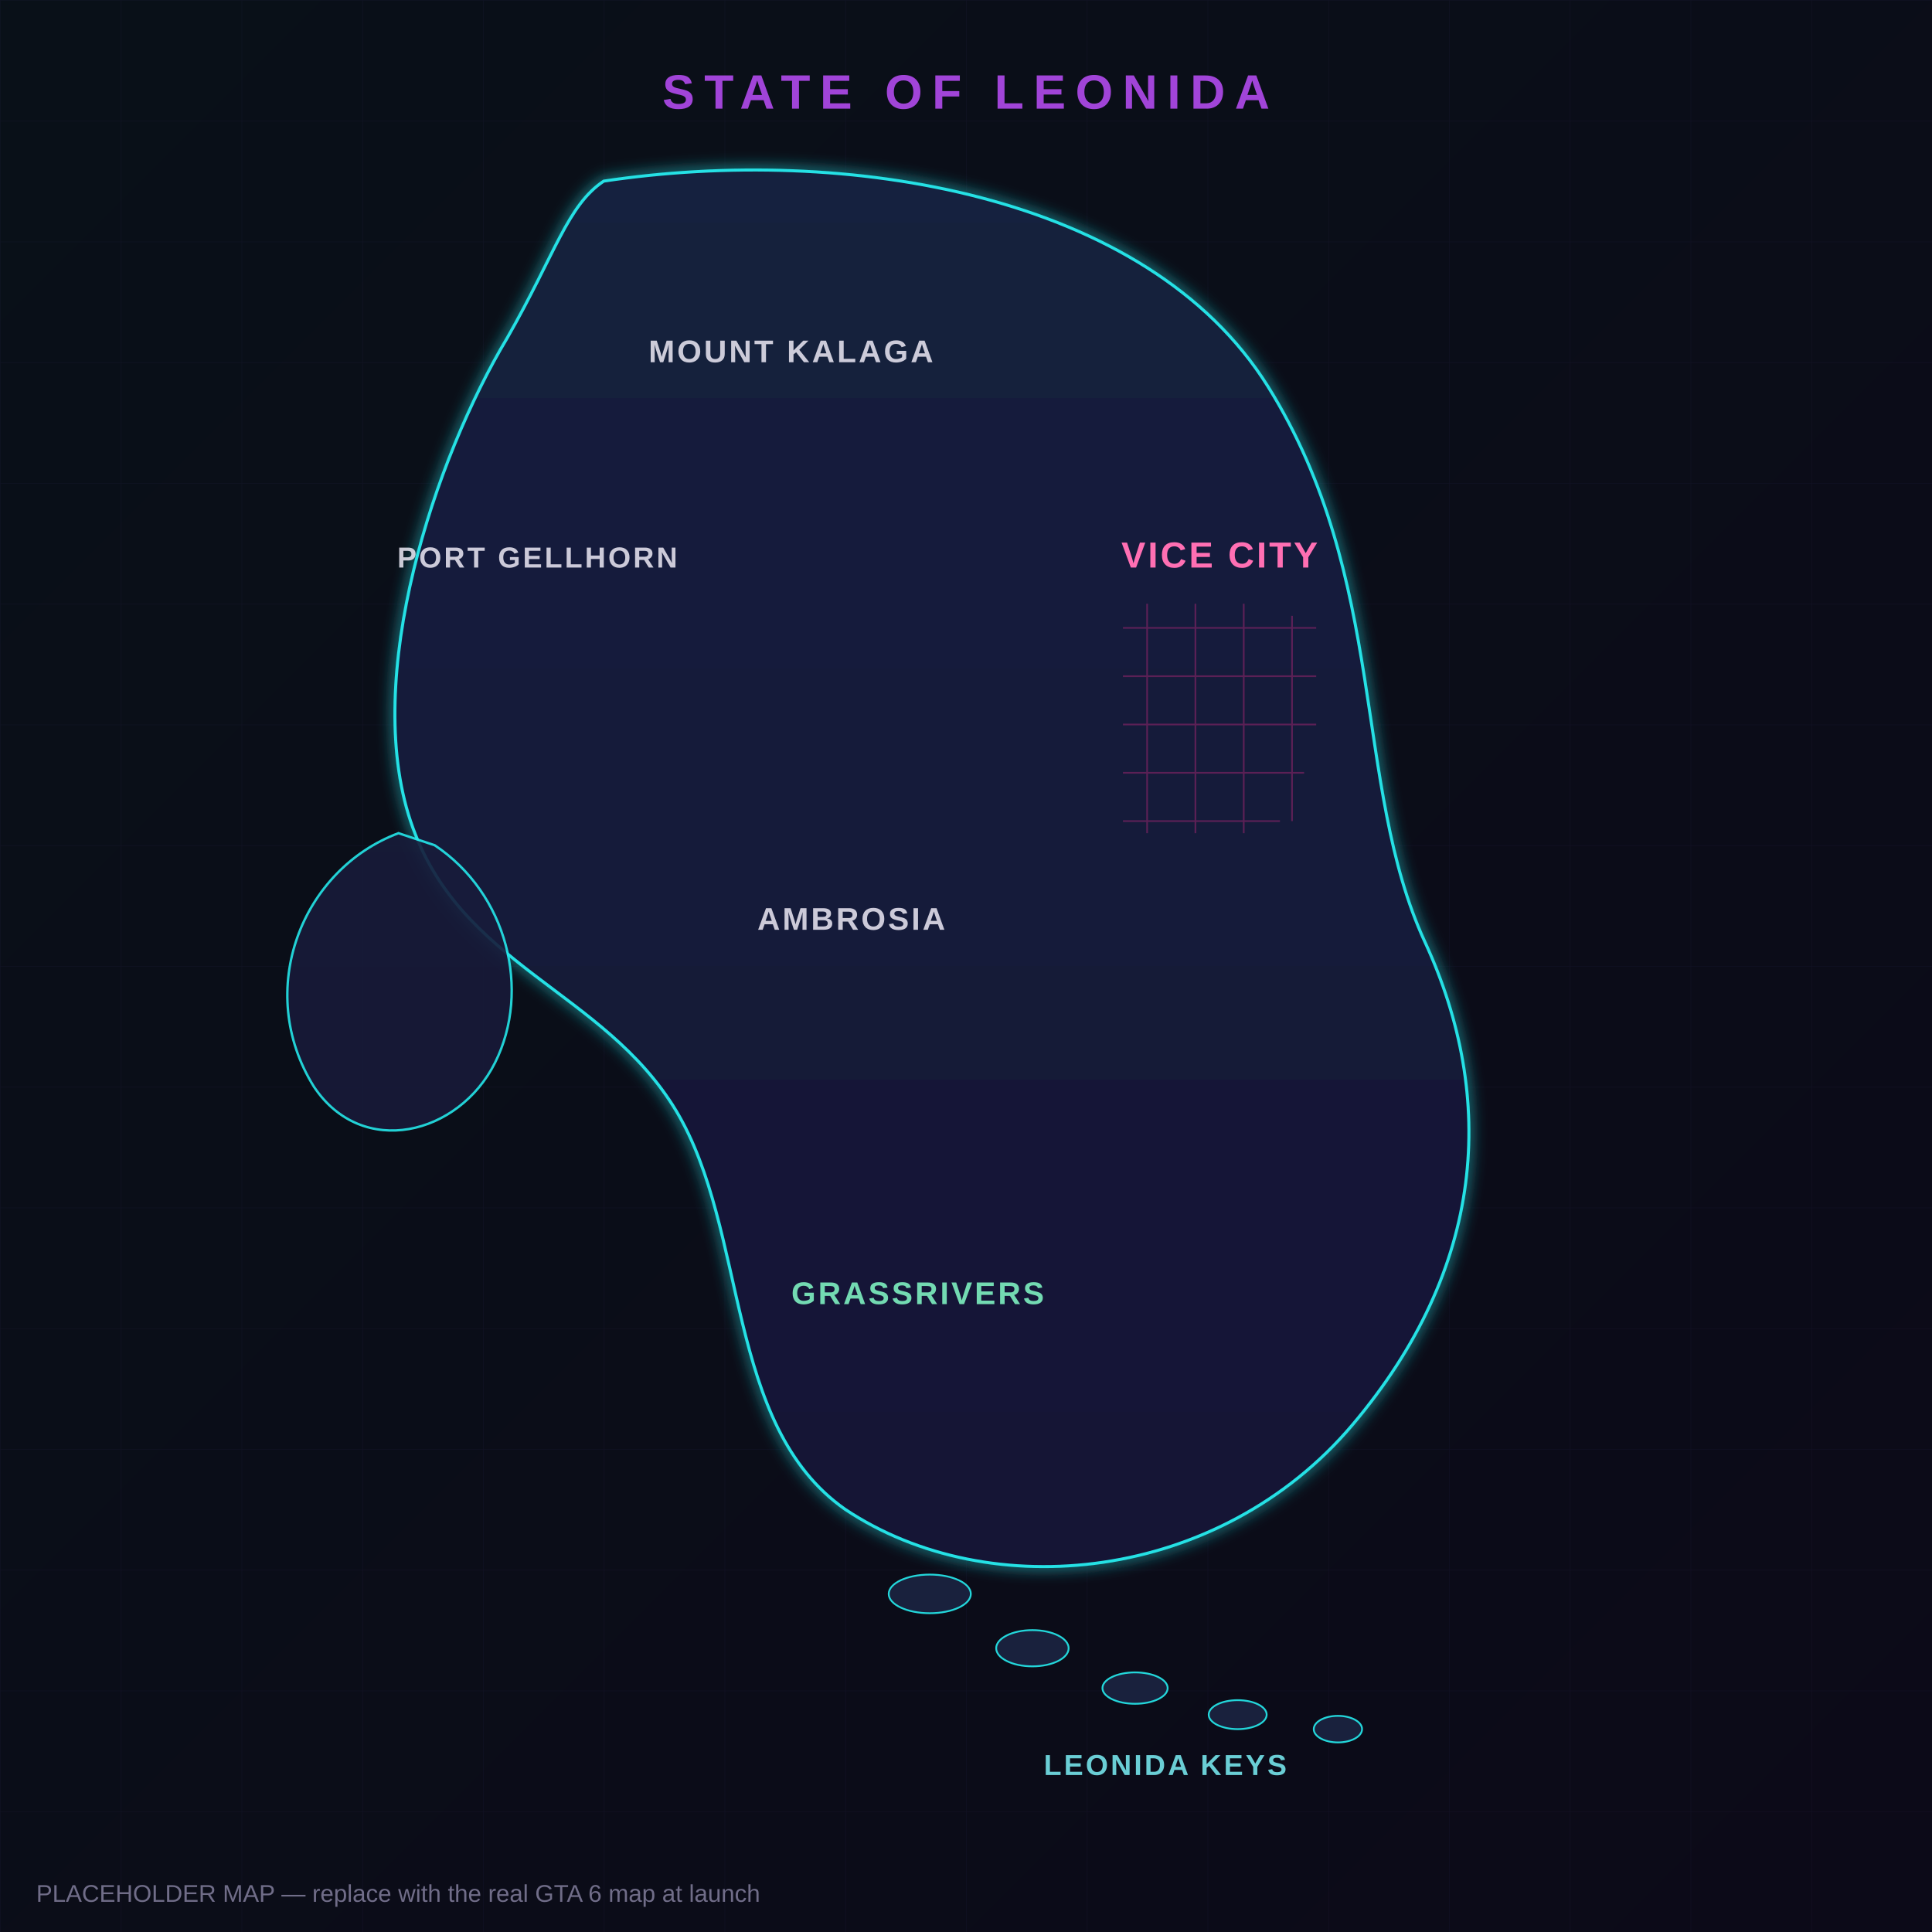
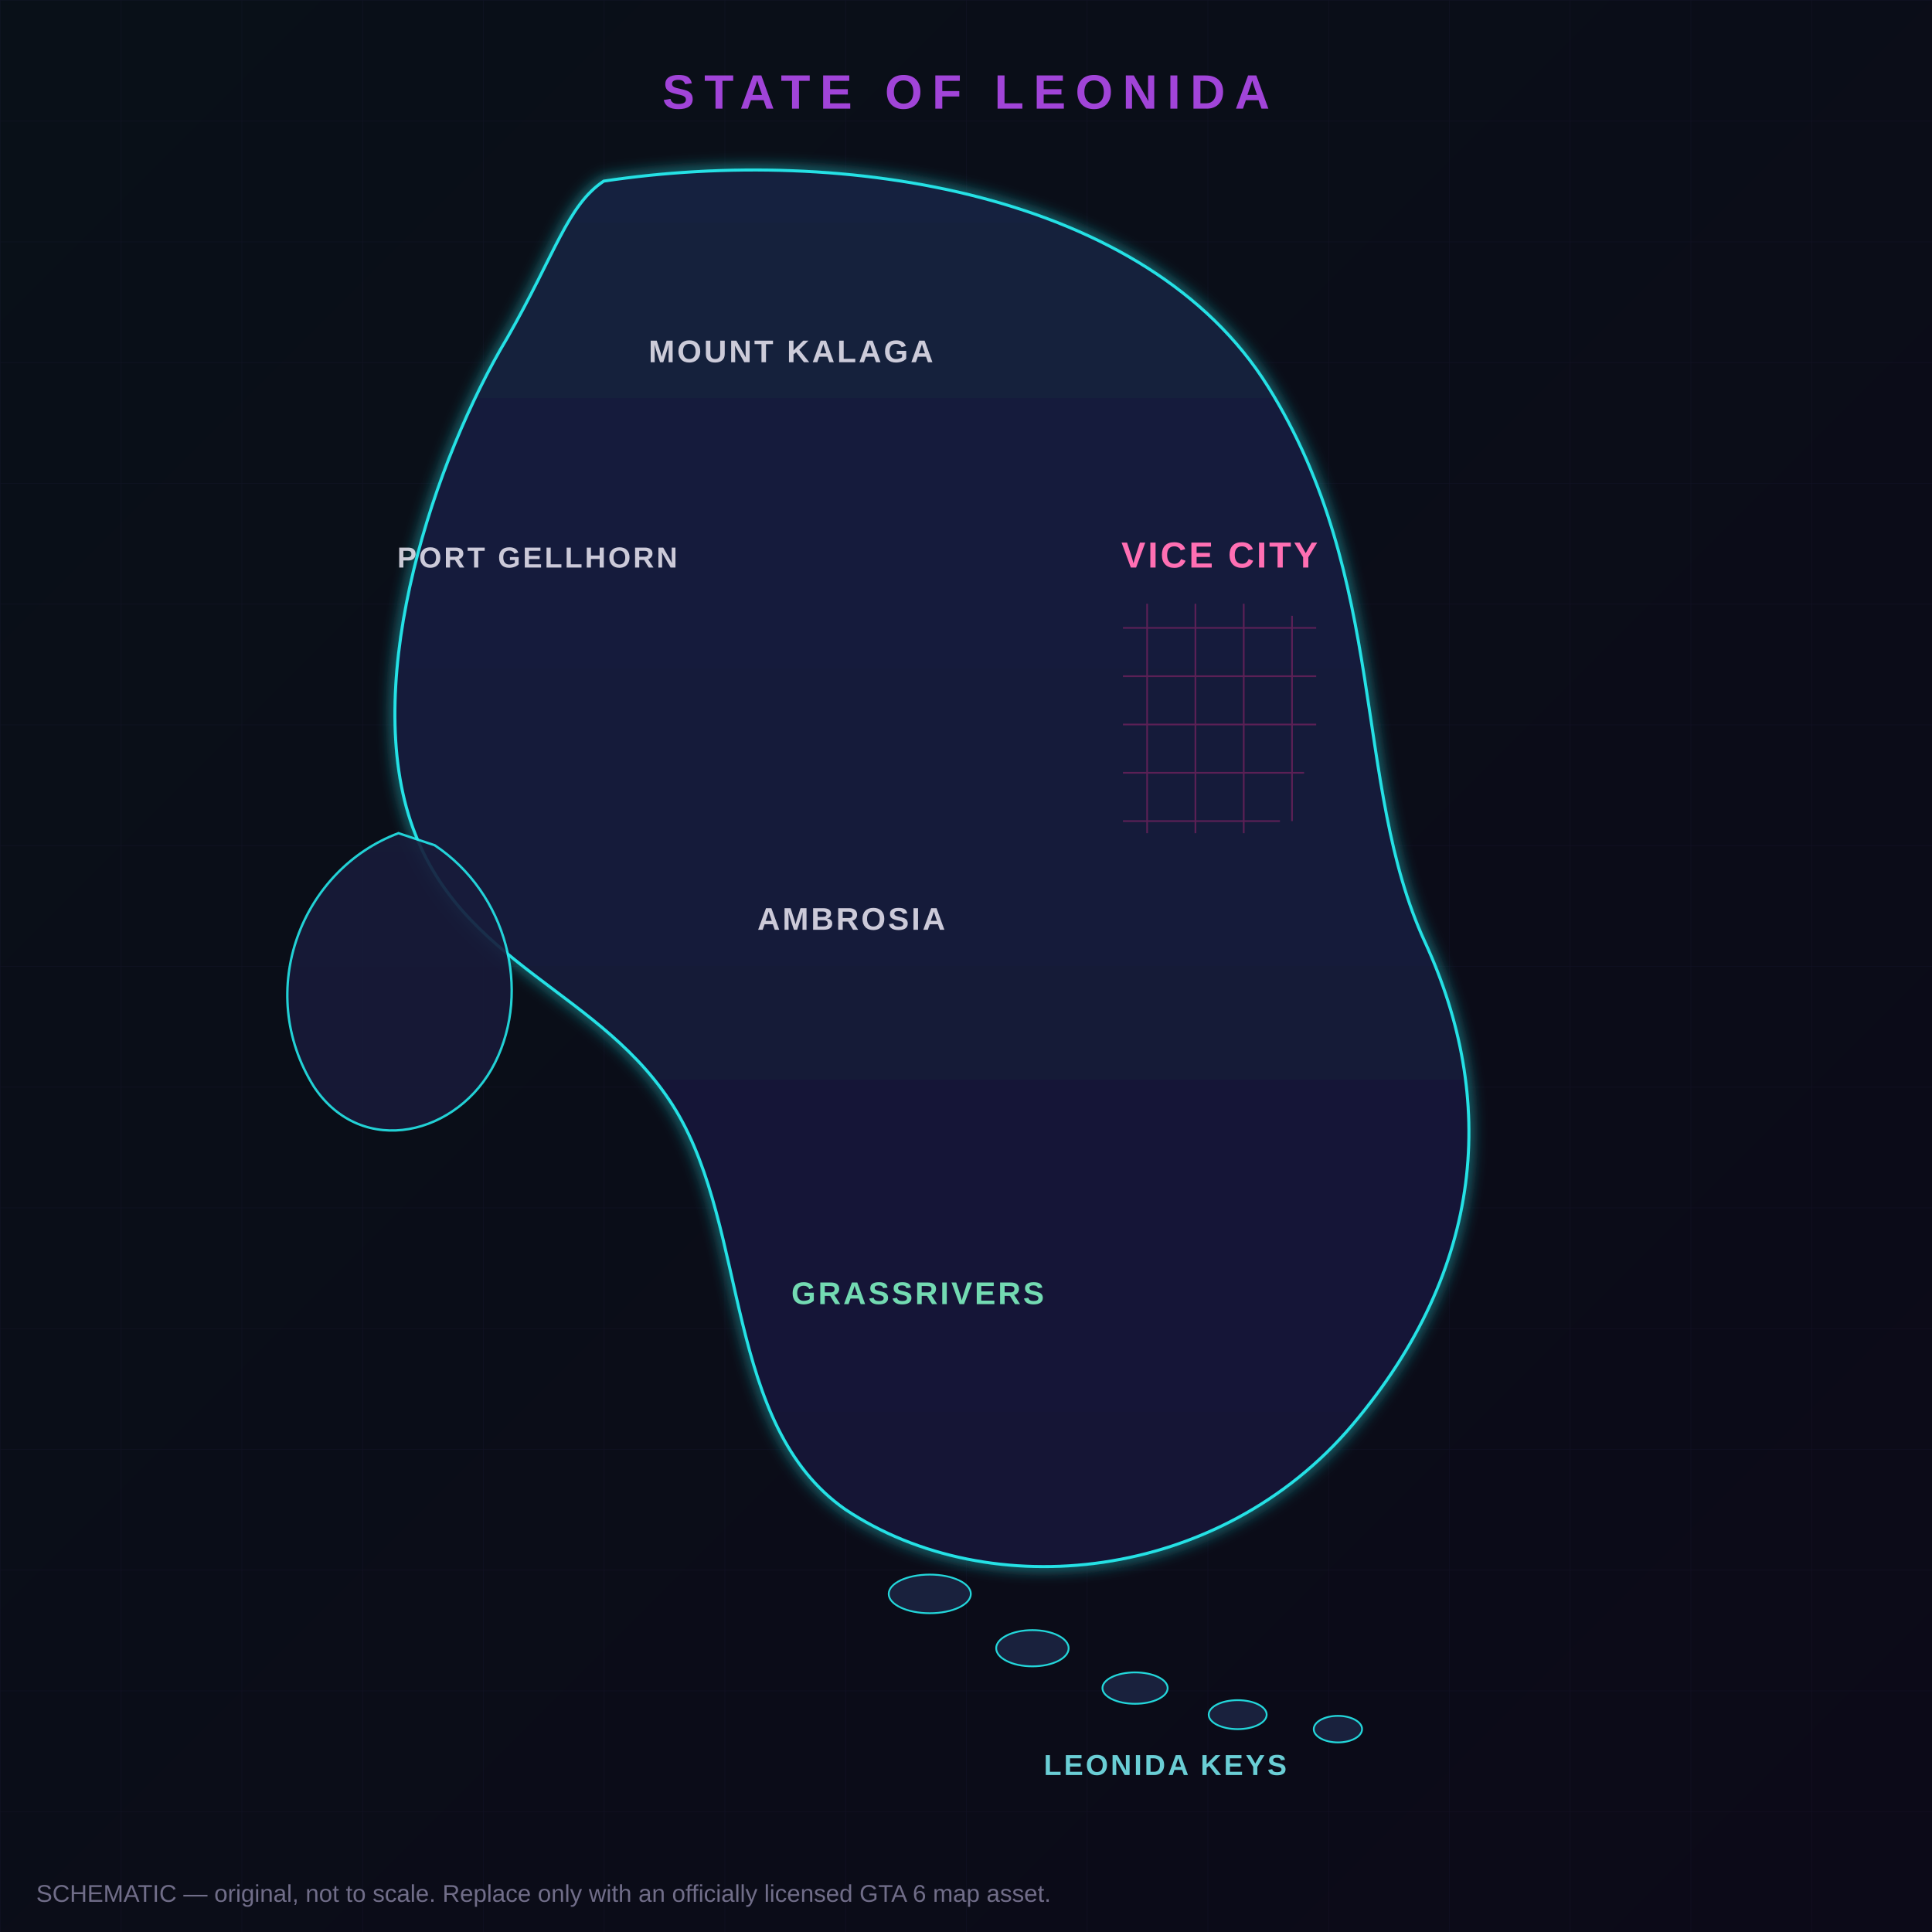
<svg xmlns="http://www.w3.org/2000/svg" viewBox="0 0 1600 1600" width="1600" height="1600" font-family="Arial, Helvetica, sans-serif">
  <defs>
    <linearGradient id="water" x1="0" y1="0" x2="1600" y2="1600" gradientUnits="userSpaceOnUse">
      <stop offset="0" stop-color="#091018" />
      <stop offset="1" stop-color="#0c0a18" />
    </linearGradient>
    <linearGradient id="land" x1="0" y1="0" x2="0" y2="1600" gradientUnits="userSpaceOnUse">
      <stop offset="0" stop-color="#1a2340" />
      <stop offset="1" stop-color="#141233" />
    </linearGradient>
    <filter id="glow" x="-20%" y="-20%" width="140%" height="140%">
      <feGaussianBlur stdDeviation="6" result="b" />
      <feMerge>
        <feMergeNode in="b" />
        <feMergeNode in="SourceGraphic" />
      </feMerge>
    </filter>
    <pattern id="grid" width="100" height="100" patternUnits="userSpaceOnUse">
      <path d="M100 0 H0 V100" fill="none" stroke="#2c2550" stroke-width="1" opacity="0.18" />
    </pattern>
  </defs>
  <rect width="1600" height="1600" fill="url(#water)" />
  <rect width="1600" height="1600" fill="url(#grid)" />
  <path d="M 500 150 C 700 120, 950 160, 1050 320 C 1150 480, 1120 650, 1180 780            C 1240 910, 1230 1050, 1120 1180 C 1010 1310, 820 1330, 700 1250            C 600 1180, 620 1020, 560 920 C 500 820, 380 800, 340 680            C 300 560, 360 380, 420 280 C 460 210, 470 170, 500 150 Z" fill="url(#land)" stroke="#25e7ea" stroke-width="2.5" opacity="0.97" filter="url(#glow)" />
  <path d="M 330 690 C 250 720, 210 820, 260 900 C 300 960, 380 940, 410 880            C 440 820, 420 740, 360 700 Z" fill="url(#land)" stroke="#25e7ea" stroke-width="2" opacity="0.9" />
  <g fill="#1a2340" stroke="#25e7ea" stroke-width="1.5" opacity="0.92">
    <ellipse cx="770" cy="1320" rx="34" ry="16" />
    <ellipse cx="855" cy="1365" rx="30" ry="15" />
    <ellipse cx="940" cy="1398" rx="27" ry="13" />
    <ellipse cx="1025" cy="1420" rx="24" ry="12" />
    <ellipse cx="1108" cy="1432" rx="20" ry="11" />
  </g>
  <g stroke="#ff2d95" stroke-width="1.4" opacity="0.30">
    <path d="M930 520 H1090 M930 560 H1090 M930 600 H1090 M930 640 H1080 M930 680 H1060" />
    <path d="M950 500 V690 M990 500 V690 M1030 500 V690 M1070 510 V680" />
  </g>
  <g fill="#ece9f5" font-weight="700" text-anchor="middle">
    <text x="1010" y="470" font-size="30" fill="#ff6fb3" letter-spacing="2">VICE CITY</text>
    <text x="655" y="300" font-size="26" letter-spacing="2" opacity="0.85">MOUNT KALAGA</text>
    <text x="445" y="470" font-size="24" letter-spacing="2" opacity="0.85">PORT GELLHORN</text>
    <text x="705" y="770" font-size="26" letter-spacing="2" opacity="0.85">AMBROSIA</text>
    <text x="760" y="1080" font-size="26" fill="#7df0c0" letter-spacing="2" opacity="0.9">GRASSRIVERS</text>
    <text x="965" y="1470" font-size="24" fill="#74e3ea" letter-spacing="2" opacity="0.9">LEONIDA KEYS</text>
  </g>
  <text x="800" y="90" font-size="40" font-weight="800" fill="#b14aed" text-anchor="middle" letter-spacing="8" opacity="0.9">STATE OF LEONIDA</text>
-   <text x="30" y="1575" font-size="20" fill="#9b95b8" opacity="0.7">PLACEHOLDER MAP — replace with the real GTA 6 map at launch</text>
+   <text x="30" y="1575" font-size="20" fill="#9b95b8" opacity="0.7">SCHEMATIC — original, not to scale. Replace only with an officially licensed GTA 6 map asset.</text>
</svg>
